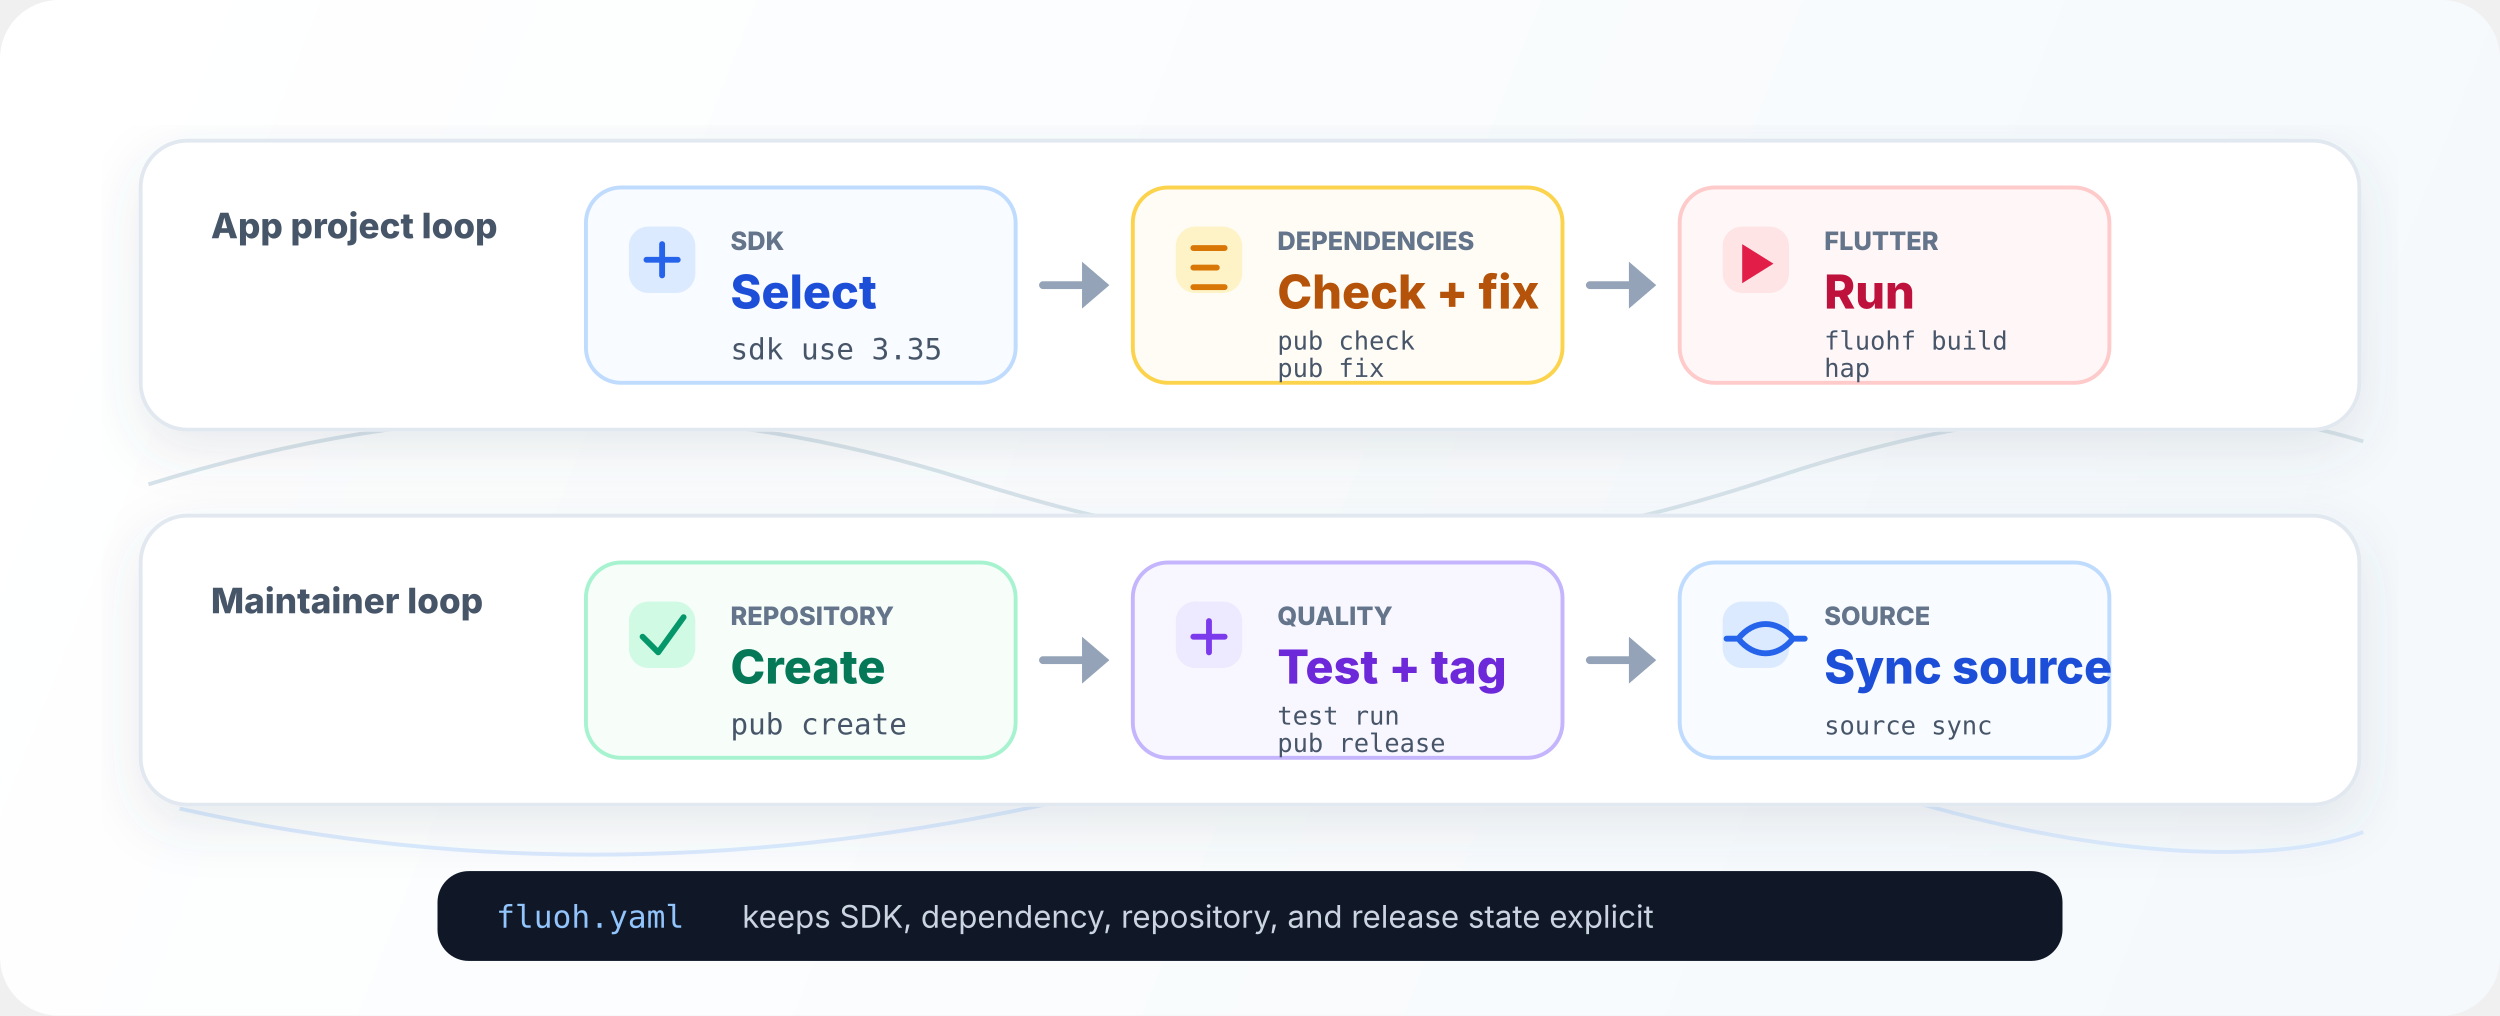
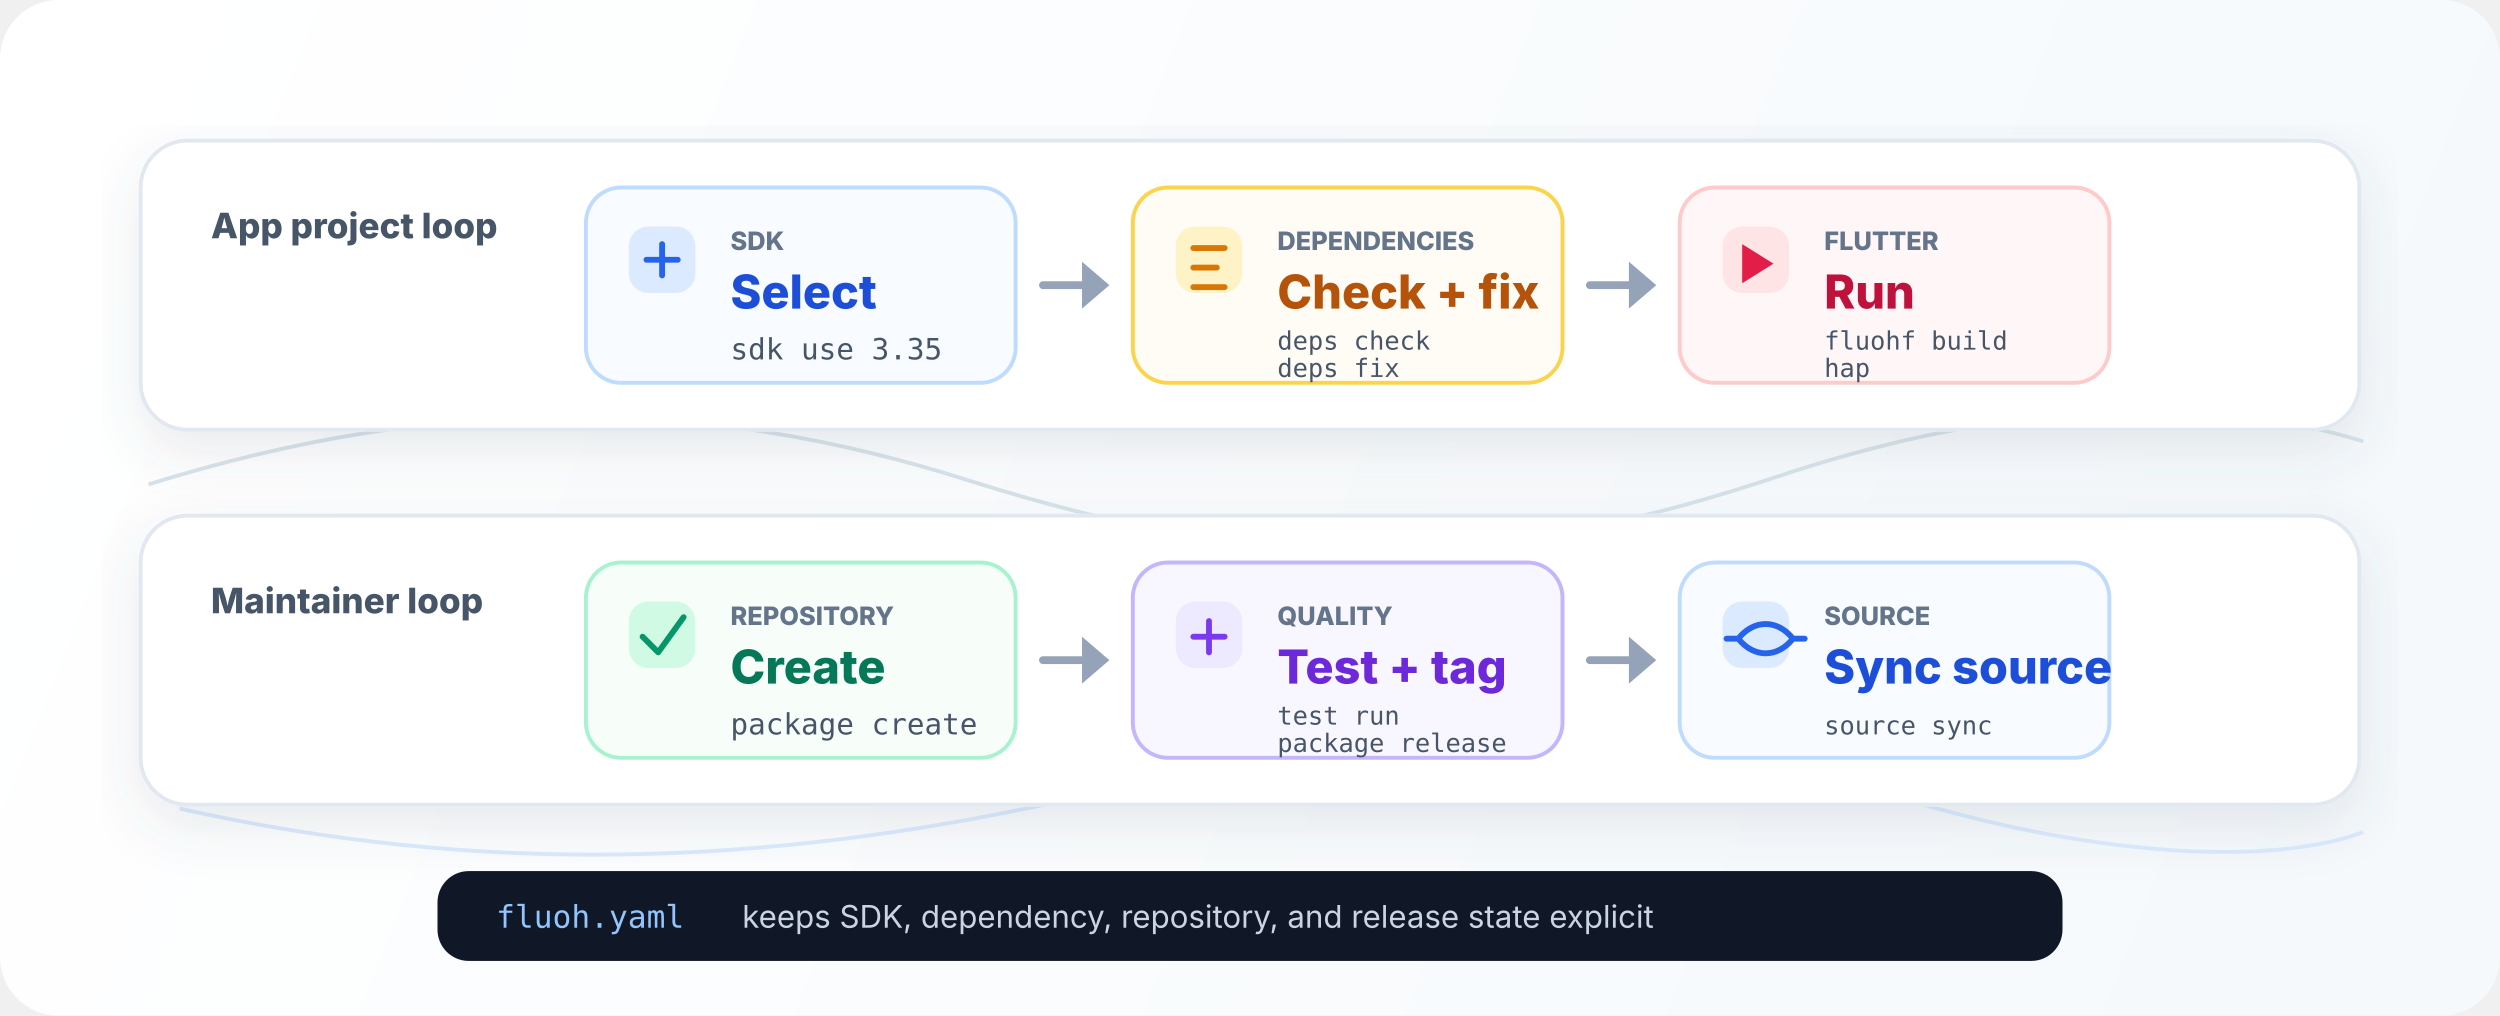
<svg xmlns="http://www.w3.org/2000/svg" width="1280" height="520" viewBox="0 0 1280 520" fill="none" role="img" aria-labelledby="title desc">
  <defs>
    <linearGradient id="flowBg" x1="40" y1="32" x2="1200" y2="488" gradientUnits="userSpaceOnUse">
      <stop stop-color="#FFFFFF" />
      <stop offset="1" stop-color="#F5F9FC" />
    </linearGradient>
    <filter id="softShadow" x="52" y="54" width="1176" height="410" filterUnits="userSpaceOnUse" color-interpolation-filters="sRGB">
      <feDropShadow dx="0" dy="10" stdDeviation="14" flood-color="#475569" flood-opacity="0.12" />
    </filter>
    <style>
      .mono { font-family: Menlo, Consolas, monospace; }
      .ui { font-family: Inter, Arial, sans-serif; }
      .lane { font-family: Inter, Arial, sans-serif; fill: #475569; font-size: 18px; font-weight: 800; letter-spacing: 0; }
      .kicker { font-family: Inter, Arial, sans-serif; fill: #64748B; font-size: 13px; font-weight: 800; letter-spacing: 0; }
      .titleText { font-family: Inter, Arial, sans-serif; font-size: 24px; font-weight: 800; letter-spacing: 0; }
      .bodyText { font-family: Inter, Arial, sans-serif; fill: #475569; font-size: 16px; letter-spacing: 0; }
    </style>
  </defs>
  <rect width="1280" height="520" rx="30" fill="url(#flowBg)" />
  <path d="M76 248C224 202 358 202 496 246C641 292 755 296 910 244C1030 204 1132 202 1210 226" stroke="#D7E3EA" stroke-width="2" />
  <path d="M92 414C244 448 390 444 544 410C697 377 841 372 992 414C1086 440 1168 442 1210 426" stroke="#DBEAFE" stroke-width="2" />
  <g>
    <rect x="72" y="72" width="1136" height="148" rx="24" fill="#FFFFFF" stroke="#E2E8F0" stroke-width="2" filter="url(#softShadow)" />
    <rect x="72" y="264" width="1136" height="148" rx="24" fill="#FFFFFF" stroke="#E2E8F0" stroke-width="2" filter="url(#softShadow)" />
    <text x="108" y="122" class="lane">App project loop</text>
    <text x="108" y="314" class="lane">Maintainer loop</text>
    <g>
      <rect x="300" y="96" width="220" height="100" rx="18" fill="#F8FBFF" stroke="#BFDBFE" stroke-width="2" />
      <rect x="322" y="116" width="34" height="34" rx="10" fill="#DBEAFE" />
      <path d="M331 133H347M339 125V141" stroke="#2563EB" stroke-width="3" stroke-linecap="round" />
      <text x="374" y="128" class="kicker">SDK</text>
      <text x="374" y="158" class="titleText" fill="#1D4ED8">Select</text>
      <text x="374" y="184" class="mono" fill="#475569" font-size="15">sdk use 3.35</text>
    </g>
    <g>
      <rect x="580" y="96" width="220" height="100" rx="18" fill="#FFFCF5" stroke="#FCD34D" stroke-width="2" />
      <rect x="602" y="116" width="34" height="34" rx="10" fill="#FEF3C7" />
      <path d="M611 127H627M611 137H623M611 147H627" stroke="#D97706" stroke-width="3" stroke-linecap="round" />
      <text x="654" y="128" class="kicker">DEPENDENCIES</text>
      <text x="654" y="158" class="titleText" fill="#B45309">Check + fix</text>
-       <text x="654" y="179" class="mono" fill="#475569" font-size="13">pub check</text>
-       <text x="654" y="193" class="mono" fill="#475569" font-size="13">pub fix</text>
+       <text x="654" y="179" class="mono" fill="#475569" font-size="13">deps check</text>
+       <text x="654" y="193" class="mono" fill="#475569" font-size="13">deps fix</text>
    </g>
    <g>
      <rect x="860" y="96" width="220" height="100" rx="18" fill="#FFF7F7" stroke="#FECACA" stroke-width="2" />
      <rect x="882" y="116" width="34" height="34" rx="10" fill="#FFE4E6" />
      <path d="M892 145L908 135L892 125V145Z" fill="#E11D48" />
      <text x="934" y="128" class="kicker">FLUTTER</text>
      <text x="934" y="158" class="titleText" fill="#BE123C">Run</text>
      <text x="934" y="179" class="mono" fill="#475569" font-size="13">fluohf build</text>
      <text x="934" y="193" class="mono" fill="#475569" font-size="13">hap</text>
    </g>
    <g fill="#94A3B8">
      <rect x="532" y="144" width="26" height="4" rx="2" />
      <path d="M554 134L568 146L554 158V134Z" />
      <rect x="812" y="144" width="26" height="4" rx="2" />
      <path d="M834 134L848 146L834 158V134Z" />
    </g>
    <g>
      <rect x="300" y="288" width="220" height="100" rx="18" fill="#F7FEFA" stroke="#A7F3D0" stroke-width="2" />
      <rect x="322" y="308" width="34" height="34" rx="10" fill="#D1FAE5" />
      <path d="M329 326L337 334L350 316" stroke="#059669" stroke-width="3" stroke-linecap="round" stroke-linejoin="round" />
      <text x="374" y="320" class="kicker">REPOSITORY</text>
      <text x="374" y="350" class="titleText" fill="#047857">Create</text>
-       <text x="374" y="376" class="mono" fill="#475569" font-size="15">pub create</text>
+       <text x="374" y="376" class="mono" fill="#475569" font-size="15">package create</text>
    </g>
    <g>
      <rect x="580" y="288" width="220" height="100" rx="18" fill="#F8F7FF" stroke="#C4B5FD" stroke-width="2" />
      <rect x="602" y="308" width="34" height="34" rx="10" fill="#EDE9FE" />
      <path d="M611 326H627M619 318V334" stroke="#7C3AED" stroke-width="3" stroke-linecap="round" />
      <text x="654" y="320" class="kicker">QUALITY</text>
      <text x="654" y="350" class="titleText" fill="#6D28D9">Test + tag</text>
      <text x="654" y="371" class="mono" fill="#475569" font-size="13">test run</text>
-       <text x="654" y="385" class="mono" fill="#475569" font-size="13">pub release</text>
+       <text x="654" y="385" class="mono" fill="#475569" font-size="13">package release</text>
    </g>
    <g>
      <rect x="860" y="288" width="220" height="100" rx="18" fill="#F8FBFF" stroke="#BFDBFE" stroke-width="2" />
      <rect x="882" y="308" width="34" height="34" rx="10" fill="#DBEAFE" />
      <path d="M890 327C898 317 910 317 918 327M890 327H884M918 327H924M890 327C898 337 910 337 918 327" stroke="#2563EB" stroke-width="3" stroke-linecap="round" />
      <text x="934" y="320" class="kicker">SOURCE</text>
      <text x="934" y="350" class="titleText" fill="#1D4ED8">Sync source</text>
      <text x="934" y="376" class="mono" fill="#475569" font-size="13">source sync</text>
    </g>
    <g fill="#94A3B8">
      <rect x="532" y="336" width="26" height="4" rx="2" />
      <path d="M554 326L568 338L554 350V326Z" />
      <rect x="812" y="336" width="26" height="4" rx="2" />
      <path d="M834 326L848 338L834 350V326Z" />
    </g>
  </g>
  <rect x="224" y="446" width="832" height="46" rx="16" fill="#101828" />
  <text x="254" y="475" class="mono" fill="#93C5FD" font-size="16">fluoh.yaml</text>
  <text x="380" y="475" class="ui" fill="#CBD5E1" font-size="16">keeps SDK, dependency, repository, and release state explicit</text>
</svg>
